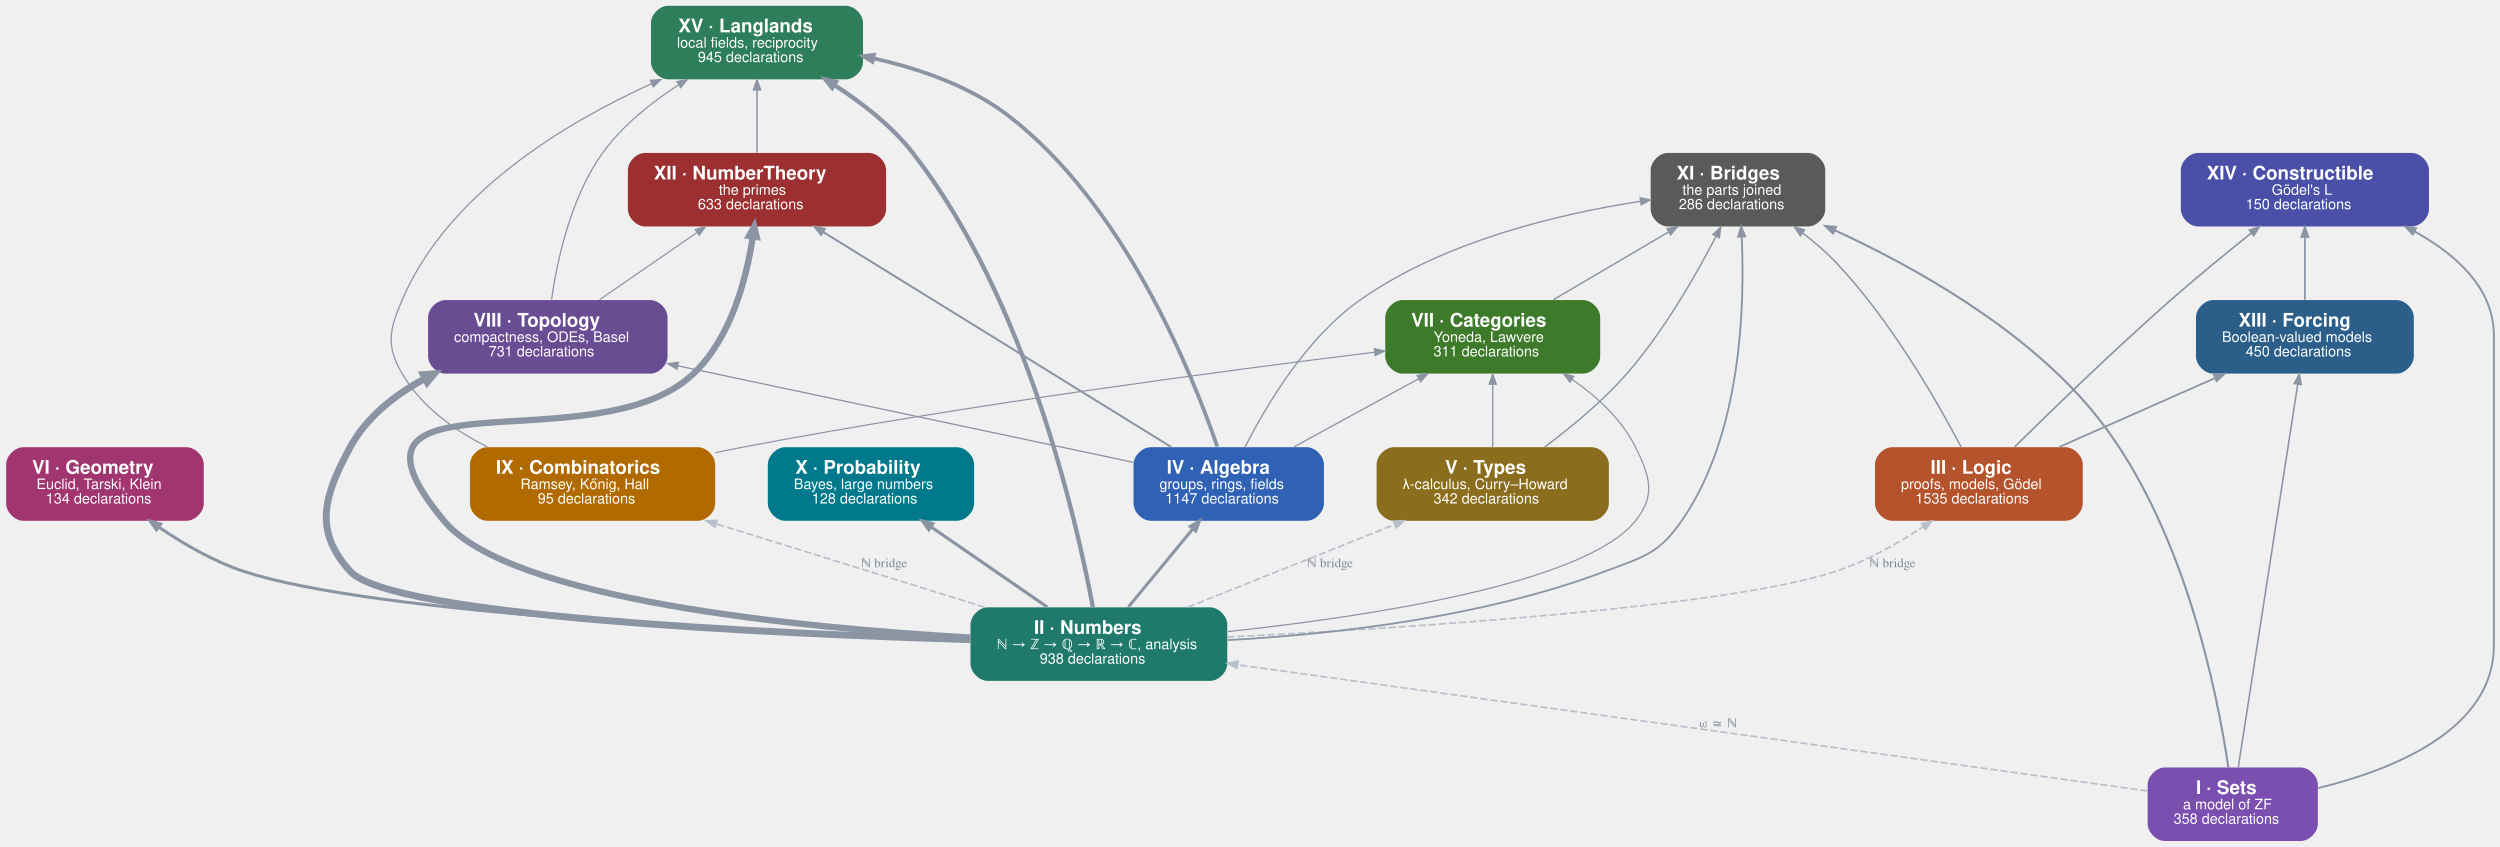
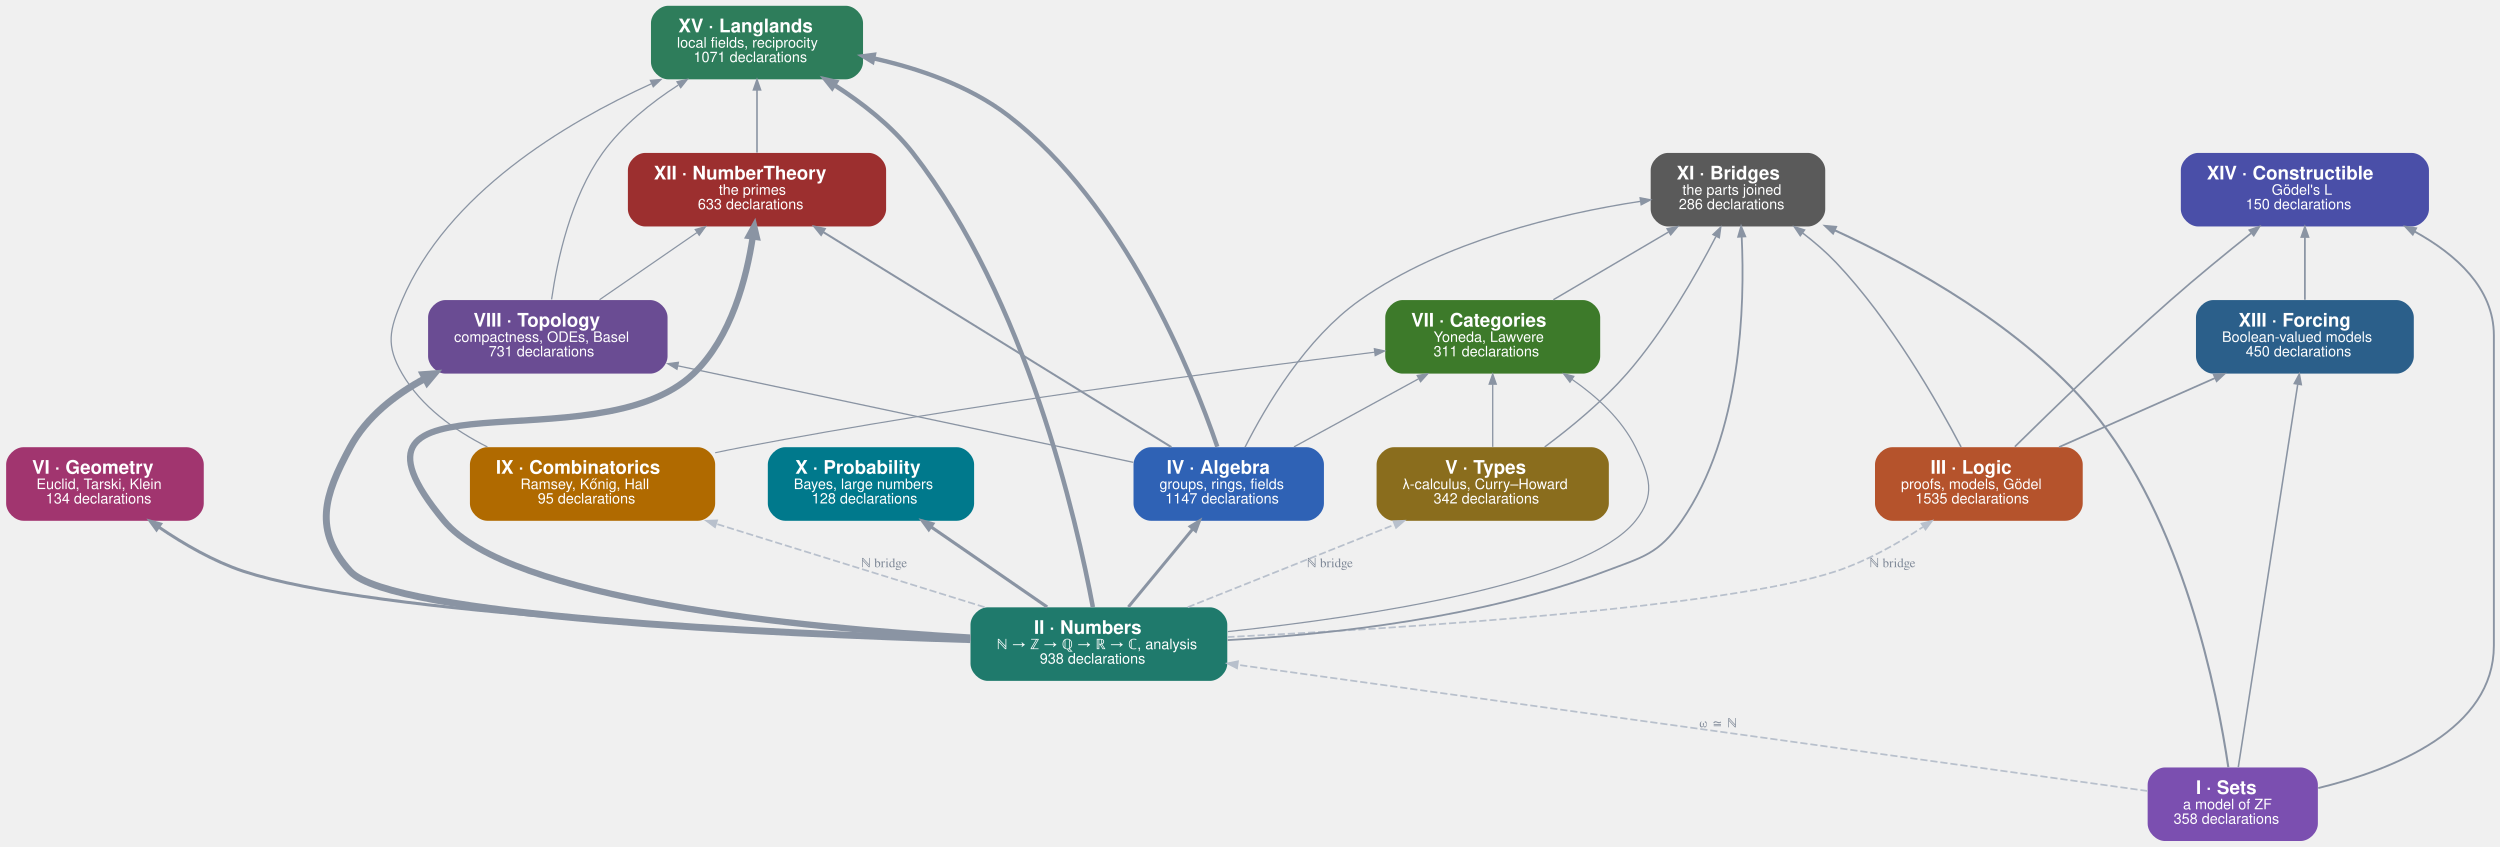
<svg xmlns="http://www.w3.org/2000/svg" xmlns:xlink="http://www.w3.org/1999/xlink" width="1733pt" height="587pt" viewBox="0.00 0.00 1732.50 587.00">
  <g id="graph0" class="graph" transform="scale(1 1) rotate(0) translate(4 583)">
    <g id="node1" class="node">
      <path fill="#7b4fb0" stroke="black" stroke-width="0" d="M1590.5,-51C1590.5,-51 1496.5,-51 1496.5,-51 1490.5,-51 1484.5,-45 1484.5,-39 1484.5,-39 1484.5,-12 1484.5,-12 1484.5,-6 1490.5,0 1496.5,0 1496.5,0 1590.5,0 1590.5,0 1596.5,0 1602.5,-6 1602.5,-12 1602.5,-12 1602.5,-39 1602.5,-39 1602.5,-45 1596.5,-51 1590.5,-51" />
      <text text-anchor="start" x="1518" y="-32.6" font-family="Helvetica,sans-Serif" font-weight="bold" font-size="13.00" fill="white">I · Sets</text>
      <text text-anchor="start" x="1509" y="-22" font-family="Helvetica,sans-Serif" font-size="10.00" fill="white">a model of ZF</text>
      <text text-anchor="start" x="1502.5" y="-12" font-family="Helvetica,sans-Serif" font-size="10.00" fill="white">358 declarations</text>
    </g>
    <g id="node2" class="node">
      <path fill="#1f7a6c" stroke="black" stroke-width="0" d="M834.5,-162C834.5,-162 680.5,-162 680.5,-162 674.5,-162 668.5,-156 668.5,-150 668.5,-150 668.5,-123 668.5,-123 668.5,-117 674.5,-111 680.5,-111 680.5,-111 834.5,-111 834.5,-111 840.5,-111 846.5,-117 846.5,-123 846.5,-123 846.5,-150 846.5,-150 846.5,-156 840.5,-162 834.5,-162" />
      <text text-anchor="start" x="712.5" y="-143.6" font-family="Helvetica,sans-Serif" font-weight="bold" font-size="13.00" fill="white">II · Numbers</text>
      <text text-anchor="start" x="686.5" y="-133" font-family="Helvetica,sans-Serif" font-size="10.00" fill="white">ℕ → ℤ → ℚ → ℝ → ℂ, analysis</text>
      <text text-anchor="start" x="716.5" y="-123" font-family="Helvetica,sans-Serif" font-size="10.00" fill="white">938 declarations</text>
    </g>
    <g id="edge29" class="edge">
      <path fill="none" stroke="#b8c0cc" stroke-width="1.2" stroke-dasharray="5,2" d="M1484.42,-34.69C1349.69,-53.38 1018.64,-99.29 853.88,-122.13" />
      <polygon fill="#b8c0cc" stroke="#b8c0cc" stroke-width="1.2" points="853.24,-119.75 846.64,-123.14 853.91,-124.6 853.24,-119.75" />
      <text text-anchor="start" x="1173.5" y="-78.8" font-family="Times,serif" font-size="9.00" fill="#7d8796">ω ≅ ℕ</text>
    </g>
    <g id="node11" class="node">
      <path fill="#5a5a5a" stroke="black" stroke-width="0" d="M1249,-477C1249,-477 1152,-477 1152,-477 1146,-477 1140,-471 1140,-465 1140,-465 1140,-438 1140,-438 1140,-432 1146,-426 1152,-426 1152,-426 1249,-426 1249,-426 1255,-426 1261,-432 1261,-438 1261,-438 1261,-465 1261,-465 1261,-471 1255,-477 1249,-477" />
      <text text-anchor="start" x="1158" y="-458.6" font-family="Helvetica,sans-Serif" font-weight="bold" font-size="13.00" fill="white">XI · Bridges</text>
      <text text-anchor="start" x="1162" y="-448" font-family="Helvetica,sans-Serif" font-size="10.00" fill="white">the parts joined</text>
      <text text-anchor="start" x="1159.5" y="-438" font-family="Helvetica,sans-Serif" font-size="10.00" fill="white">286 declarations</text>
    </g>
    <g id="edge22" class="edge">
      <g id="a_edge22">
        <a xlink:title="796 uses of Sets in Bridges">
          <path fill="none" stroke="#8a94a3" stroke-width="1.46" d="M1540.42,-51.15C1532.84,-102.63 1509.09,-223.07 1445.5,-299 1397.52,-356.29 1322.08,-398.32 1267.58,-423.38" />
          <polygon fill="#8a94a3" stroke="#8a94a3" stroke-width="1.46" points="1266.4,-421.22 1261.05,-426.35 1268.43,-425.69 1266.4,-421.22" />
        </a>
      </g>
    </g>
    <g id="node13" class="node">
      <path fill="#2b5f8a" stroke="black" stroke-width="0" d="M1657,-375C1657,-375 1530,-375 1530,-375 1524,-375 1518,-369 1518,-363 1518,-363 1518,-336 1518,-336 1518,-330 1524,-324 1530,-324 1530,-324 1657,-324 1657,-324 1663,-324 1669,-330 1669,-336 1669,-336 1669,-363 1669,-363 1669,-369 1663,-375 1657,-375" />
      <text text-anchor="start" x="1547.5" y="-356.6" font-family="Helvetica,sans-Serif" font-weight="bold" font-size="13.00" fill="white">XIII · Forcing</text>
      <text text-anchor="start" x="1536" y="-346" font-family="Helvetica,sans-Serif" font-size="10.00" fill="white">Boolean-valued models</text>
      <text text-anchor="start" x="1552.5" y="-336" font-family="Helvetica,sans-Serif" font-size="10.00" fill="white">450 declarations</text>
    </g>
    <g id="edge24" class="edge">
      <g id="a_edge24">
        <a xlink:title="145 uses of Sets in Forcing">
          <path fill="none" stroke="#8a94a3" stroke-width="1.08" d="M1547.34,-51.23C1556.3,-108.95 1578.59,-252.47 1588.55,-316.63" />
          <polygon fill="#8a94a3" stroke="#8a94a3" stroke-width="1.08" points="1586.15,-317.14 1589.65,-323.68 1590.99,-316.39 1586.15,-317.14" />
        </a>
      </g>
    </g>
    <g id="node14" class="node">
      <path fill="#4a4fa8" stroke="black" stroke-width="0" d="M1667.5,-477C1667.5,-477 1519.5,-477 1519.5,-477 1513.5,-477 1507.5,-471 1507.5,-465 1507.5,-465 1507.5,-438 1507.5,-438 1507.5,-432 1513.5,-426 1519.5,-426 1519.5,-426 1667.5,-426 1667.5,-426 1673.5,-426 1679.5,-432 1679.5,-438 1679.5,-438 1679.5,-465 1679.5,-465 1679.5,-471 1673.5,-477 1667.5,-477" />
      <text text-anchor="start" x="1525.5" y="-458.6" font-family="Helvetica,sans-Serif" font-weight="bold" font-size="13.00" fill="white">XIV · Constructible</text>
      <text text-anchor="start" x="1570.5" y="-448" font-family="Helvetica,sans-Serif" font-size="10.00" fill="white">Gödel's L</text>
      <text text-anchor="start" x="1552.5" y="-438" font-family="Helvetica,sans-Serif" font-size="10.00" fill="white">150 declarations</text>
    </g>
    <g id="edge23" class="edge">
      <g id="a_edge23">
        <a xlink:title="492 uses of Sets in Constructible">
          <path fill="none" stroke="#8a94a3" stroke-width="1.32" d="M1602.77,-36.71C1655.55,-49.61 1724.5,-77.54 1724.5,-135.5 1724.5,-135.5 1724.5,-135.5 1724.5,-350.5 1724.5,-383.22 1698.36,-406.67 1669.43,-422.59" />
          <polygon fill="#8a94a3" stroke="#8a94a3" stroke-width="1.32" points="1668.26,-420.43 1663.22,-425.87 1670.55,-424.77 1668.26,-420.43" />
        </a>
      </g>
    </g>
    <g id="node3" class="node">
      <path fill="#b5532c" stroke="black" stroke-width="0" d="M1427.5,-273C1427.5,-273 1307.5,-273 1307.5,-273 1301.5,-273 1295.5,-267 1295.5,-261 1295.5,-261 1295.5,-234 1295.5,-234 1295.5,-228 1301.5,-222 1307.5,-222 1307.5,-222 1427.5,-222 1427.5,-222 1433.5,-222 1439.5,-228 1439.5,-234 1439.5,-234 1439.5,-261 1439.5,-261 1439.5,-267 1433.5,-273 1427.5,-273" />
      <text text-anchor="start" x="1334" y="-254.6" font-family="Helvetica,sans-Serif" font-weight="bold" font-size="13.00" fill="white">III · Logic</text>
      <text text-anchor="start" x="1313.5" y="-244" font-family="Helvetica,sans-Serif" font-size="10.00" fill="white">proofs, models, Gödel</text>
      <text text-anchor="start" x="1323.5" y="-234" font-family="Helvetica,sans-Serif" font-size="10.00" fill="white">1535 declarations</text>
    </g>
    <g id="edge30" class="edge">
      <path fill="none" stroke="#b8c0cc" stroke-width="1.2" stroke-dasharray="5,2" d="M846.51,-141.39C971.56,-147.66 1192.48,-161.91 1268.5,-187 1289.7,-194 1311.18,-206.16 1328.69,-217.68" />
      <polygon fill="#b8c0cc" stroke="#b8c0cc" stroke-width="1.2" points="1327.78,-220.01 1334.96,-221.88 1330.51,-215.94 1327.78,-220.01" />
      <text text-anchor="start" x="1291.5" y="-189.8" font-family="Times,serif" font-size="9.00" fill="#7d8796">ℕ bridge</text>
    </g>
    <g id="node4" class="node">
      <path fill="#2f62b5" stroke="black" stroke-width="0" d="M901.5,-273C901.5,-273 793.5,-273 793.5,-273 787.5,-273 781.5,-267 781.5,-261 781.5,-261 781.5,-234 781.5,-234 781.5,-228 787.5,-222 793.5,-222 793.5,-222 901.5,-222 901.5,-222 907.5,-222 913.5,-228 913.5,-234 913.5,-234 913.5,-261 913.5,-261 913.5,-267 907.5,-273 901.5,-273" />
      <text text-anchor="start" x="804.5" y="-254.6" font-family="Helvetica,sans-Serif" font-weight="bold" font-size="13.00" fill="white">IV · Algebra</text>
      <text text-anchor="start" x="799.5" y="-244" font-family="Helvetica,sans-Serif" font-size="10.00" fill="white">groups, rings, fields</text>
      <text text-anchor="start" x="803.5" y="-234" font-family="Helvetica,sans-Serif" font-size="10.00" fill="white">1147 declarations</text>
    </g>
    <g id="edge14" class="edge">
      <g id="a_edge14">
        <a xlink:title="3114 uses of Numbers in Algebra">
          <path fill="none" stroke="#8a94a3" stroke-width="2.1" d="M777.92,-162.23C791.16,-178.26 808.48,-199.24 822.53,-216.26" />
          <polygon fill="#8a94a3" stroke="#8a94a3" stroke-width="2.1" points="820.81,-218.03 827.16,-221.86 824.59,-214.91 820.81,-218.03" />
        </a>
      </g>
    </g>
    <g id="node5" class="node">
      <path fill="#8a6d1d" stroke="black" stroke-width="0" d="M1099,-273C1099,-273 962,-273 962,-273 956,-273 950,-267 950,-261 950,-261 950,-234 950,-234 950,-228 956,-222 962,-222 962,-222 1099,-222 1099,-222 1105,-222 1111,-228 1111,-234 1111,-234 1111,-261 1111,-261 1111,-267 1105,-273 1099,-273" />
      <text text-anchor="start" x="997.5" y="-254.6" font-family="Helvetica,sans-Serif" font-weight="bold" font-size="13.00" fill="white">V · Types</text>
      <text text-anchor="start" x="968" y="-244" font-family="Helvetica,sans-Serif" font-size="10.00" fill="white">λ-calculus, Curry–Howard</text>
      <text text-anchor="start" x="989.5" y="-234" font-family="Helvetica,sans-Serif" font-size="10.00" fill="white">342 declarations</text>
    </g>
    <g id="edge31" class="edge">
      <path fill="none" stroke="#b8c0cc" stroke-width="1.2" stroke-dasharray="5,2" d="M819.11,-162.1C861.74,-179.12 918.49,-201.78 962.45,-219.33" />
      <polygon fill="#b8c0cc" stroke="#b8c0cc" stroke-width="1.2" points="961.71,-221.67 969.12,-221.99 963.52,-217.12 961.71,-221.67" />
      <text text-anchor="start" x="901.5" y="-189.8" font-family="Times,serif" font-size="9.00" fill="#7d8796">ℕ bridge</text>
    </g>
    <g id="node6" class="node">
      <path fill="#a1356f" stroke="black" stroke-width="0" d="M125,-273C125,-273 12,-273 12,-273 6,-273 0,-267 0,-261 0,-261 0,-234 0,-234 0,-228 6,-222 12,-222 12,-222 125,-222 125,-222 131,-222 137,-228 137,-234 137,-234 137,-261 137,-261 137,-267 131,-273 125,-273" />
      <text text-anchor="start" x="18" y="-254.6" font-family="Helvetica,sans-Serif" font-weight="bold" font-size="13.00" fill="white">VI · Geometry</text>
      <text text-anchor="start" x="21" y="-244" font-family="Helvetica,sans-Serif" font-size="10.00" fill="white">Euclid, Tarski, Klein</text>
      <text text-anchor="start" x="27.5" y="-234" font-family="Helvetica,sans-Serif" font-size="10.00" fill="white">134 declarations</text>
    </g>
    <g id="edge17" class="edge">
      <g id="a_edge17">
        <a xlink:title="3189 uses of Numbers in Geometry">
          <path fill="none" stroke="#8a94a3" stroke-width="2.12" d="M668.34,-139.85C526.34,-144.44 255.54,-156.92 164.5,-187 143.77,-193.85 122.92,-205.99 105.97,-217.53" />
          <polygon fill="#8a94a3" stroke="#8a94a3" stroke-width="2.12" points="104.25,-215.74 99.9,-221.74 107.05,-219.76 104.25,-215.74" />
        </a>
      </g>
    </g>
    <g id="node7" class="node">
      <path fill="#3d7a2a" stroke="black" stroke-width="0" d="M1093,-375C1093,-375 968,-375 968,-375 962,-375 956,-369 956,-363 956,-363 956,-336 956,-336 956,-330 962,-324 968,-324 968,-324 1093,-324 1093,-324 1099,-324 1105,-330 1105,-336 1105,-336 1105,-363 1105,-363 1105,-369 1099,-375 1093,-375" />
      <text text-anchor="start" x="974" y="-356.6" font-family="Helvetica,sans-Serif" font-weight="bold" font-size="13.00" fill="white">VII · Categories</text>
      <text text-anchor="start" x="989.5" y="-346" font-family="Helvetica,sans-Serif" font-size="10.00" fill="white">Yoneda, Lawvere</text>
      <text text-anchor="start" x="989.5" y="-336" font-family="Helvetica,sans-Serif" font-size="10.00" fill="white">311 declarations</text>
    </g>
    <g id="edge16" class="edge">
      <g id="a_edge16">
        <a xlink:title="5 uses of Numbers in Categories">
          <path fill="none" stroke="#8a94a3" stroke-width="0.85" d="M846.85,-145.18C945.43,-155.72 1094.79,-178.52 1129.5,-222 1143.64,-239.71 1139.56,-252.69 1129.5,-273 1119.94,-292.32 1102.8,-308.04 1085.44,-320.04" />
          <polygon fill="#8a94a3" stroke="#8a94a3" stroke-width="0.85" points="1084.02,-318.05 1079.56,-323.97 1086.74,-322.12 1084.02,-318.05" />
        </a>
      </g>
    </g>
    <g id="node8" class="node">
      <path fill="#6a4c93" stroke="black" stroke-width="0" d="M446.5,-375C446.5,-375 304.5,-375 304.5,-375 298.5,-375 292.5,-369 292.5,-363 292.5,-363 292.5,-336 292.5,-336 292.5,-330 298.5,-324 304.5,-324 304.5,-324 446.5,-324 446.5,-324 452.5,-324 458.5,-330 458.5,-336 458.5,-336 458.5,-363 458.5,-363 458.5,-369 452.5,-375 446.5,-375" />
      <text text-anchor="start" x="324" y="-356.6" font-family="Helvetica,sans-Serif" font-weight="bold" font-size="13.00" fill="white">VIII · Topology</text>
      <text text-anchor="start" x="310.5" y="-346" font-family="Helvetica,sans-Serif" font-size="10.00" fill="white">compactness, ODEs, Basel</text>
      <text text-anchor="start" x="334.5" y="-336" font-family="Helvetica,sans-Serif" font-size="10.00" fill="white">731 declarations</text>
    </g>
    <g id="edge21" class="edge">
      <g id="a_edge21">
        <a xlink:title="29469 uses of Numbers in Topology">
          <path fill="none" stroke="#8a94a3" stroke-width="4.8" d="M668.37,-139.6C527.61,-143.85 266.79,-155.88 238.5,-187 212.79,-215.28 220.27,-239.41 238.5,-273 249.88,-293.96 269.57,-309.43 290.54,-320.7" />
          <polygon fill="#8a94a3" stroke="#8a94a3" stroke-width="4.8" points="289.21,-323.33 296.78,-323.92 291.91,-318.1 289.21,-323.33" />
        </a>
      </g>
    </g>
    <g id="node9" class="node">
      <path fill="#b06a00" stroke="black" stroke-width="0" d="M479.5,-273C479.5,-273 333.5,-273 333.5,-273 327.5,-273 321.5,-267 321.5,-261 321.5,-261 321.5,-234 321.5,-234 321.5,-228 327.5,-222 333.5,-222 333.5,-222 479.5,-222 479.5,-222 485.5,-222 491.5,-228 491.5,-234 491.5,-234 491.5,-261 491.5,-261 491.5,-267 485.5,-273 479.5,-273" />
      <text text-anchor="start" x="339.5" y="-254.6" font-family="Helvetica,sans-Serif" font-weight="bold" font-size="13.00" fill="white">IX · Combinatorics</text>
      <text text-anchor="start" x="356.5" y="-244" font-family="Helvetica,sans-Serif" font-size="10.00" fill="white">Ramsey, Kőnig, Hall</text>
      <text text-anchor="start" x="368.5" y="-234" font-family="Helvetica,sans-Serif" font-size="10.00" fill="white">95 declarations</text>
    </g>
    <g id="edge32" class="edge">
      <path fill="none" stroke="#b8c0cc" stroke-width="1.2" stroke-dasharray="5,2" d="M678.29,-162.1C622.92,-179.29 549.02,-202.24 492.26,-219.87" />
      <polygon fill="#b8c0cc" stroke="#b8c0cc" stroke-width="1.2" points="491.38,-217.58 485.42,-221.99 492.83,-222.26 491.38,-217.58" />
      <text text-anchor="start" x="592.5" y="-189.8" font-family="Times,serif" font-size="9.00" fill="#7d8796">ℕ bridge</text>
    </g>
    <g id="node10" class="node">
      <path fill="#00798c" stroke="black" stroke-width="0" d="M659,-273C659,-273 540,-273 540,-273 534,-273 528,-267 528,-261 528,-261 528,-234 528,-234 528,-228 534,-222 540,-222 540,-222 659,-222 659,-222 665,-222 671,-228 671,-234 671,-234 671,-261 671,-261 671,-267 665,-273 659,-273" />
      <text text-anchor="start" x="547" y="-254.6" font-family="Helvetica,sans-Serif" font-weight="bold" font-size="13.00" fill="white">X · Probability</text>
      <text text-anchor="start" x="546" y="-244" font-family="Helvetica,sans-Serif" font-size="10.00" fill="white">Bayes, large numbers</text>
      <text text-anchor="start" x="558.5" y="-234" font-family="Helvetica,sans-Serif" font-size="10.00" fill="white">128 declarations</text>
    </g>
    <g id="edge20" class="edge">
      <g id="a_edge20">
        <a xlink:title="3662 uses of Numbers in Probability">
          <path fill="none" stroke="#8a94a3" stroke-width="2.21" d="M721.65,-162.23C697.71,-178.75 666.15,-200.52 641.1,-217.8" />
          <polygon fill="#8a94a3" stroke="#8a94a3" stroke-width="2.21" points="639.58,-215.87 635.21,-221.86 642.36,-219.91 639.58,-215.87" />
        </a>
      </g>
    </g>
    <g id="edge15" class="edge">
      <g id="a_edge15">
        <a xlink:title="404 uses of Numbers in Bridges">
          <path fill="none" stroke="#8a94a3" stroke-width="1.27" d="M846.72,-139.28C919.31,-143.25 1023.32,-154.76 1108.5,-187 1134.9,-196.99 1145.4,-198.81 1161.5,-222 1203.1,-281.94 1205.34,-371.58 1203.1,-418.8" />
          <polygon fill="#8a94a3" stroke="#8a94a3" stroke-width="1.27" points="1200.65,-418.88 1202.71,-426 1205.54,-419.14 1200.65,-418.88" />
        </a>
      </g>
    </g>
    <g id="node12" class="node">
      <path fill="#9c2f2f" stroke="black" stroke-width="0" d="M598,-477C598,-477 443,-477 443,-477 437,-477 431,-471 431,-465 431,-465 431,-438 431,-438 431,-432 437,-426 443,-426 443,-426 598,-426 598,-426 604,-426 610,-432 610,-438 610,-438 610,-465 610,-465 610,-471 604,-477 598,-477" />
      <text text-anchor="start" x="449" y="-458.6" font-family="Helvetica,sans-Serif" font-weight="bold" font-size="13.00" fill="white">XII · NumberTheory</text>
      <text text-anchor="start" x="494" y="-448" font-family="Helvetica,sans-Serif" font-size="10.00" fill="white">the primes</text>
      <text text-anchor="start" x="479.5" y="-438" font-family="Helvetica,sans-Serif" font-size="10.00" fill="white">633 declarations</text>
    </g>
    <g id="edge19" class="edge">
      <g id="a_edge19">
        <a xlink:title="23743 uses of Numbers in NumberTheory">
          <path fill="none" stroke="#8a94a3" stroke-width="4.39" d="M668.44,-141.03C549.65,-147.82 348.98,-167.28 303.5,-222 213,-330.89 408.87,-259.54 476.5,-324 502.72,-348.99 513.33,-390.42 517.61,-419.02" />
          <polygon fill="#8a94a3" stroke="#8a94a3" stroke-width="4.39" points="514.95,-419.42 518.56,-425.99 520.28,-418.69 514.95,-419.42" />
        </a>
      </g>
    </g>
    <g id="node15" class="node">
      <path fill="#2e7d5b" stroke="black" stroke-width="0" d="M582,-579C582,-579 459,-579 459,-579 453,-579 447,-573 447,-567 447,-567 447,-540 447,-540 447,-534 453,-528 459,-528 459,-528 582,-528 582,-528 588,-528 594,-534 594,-540 594,-540 594,-567 594,-567 594,-573 588,-579 582,-579" />
      <text text-anchor="start" x="466" y="-560.6" font-family="Helvetica,sans-Serif" font-weight="bold" font-size="13.00" fill="white">XV · Langlands</text>
      <text text-anchor="start" x="465" y="-550" font-family="Helvetica,sans-Serif" font-size="10.00" fill="white">local fields, reciprocity</text>
-       <text text-anchor="start" x="479.5" y="-540" font-family="Helvetica,sans-Serif" font-size="10.00" fill="white">945 declarations</text>
+       <text text-anchor="start" x="476.5" y="-540" font-family="Helvetica,sans-Serif" font-size="10.00" fill="white">1071 declarations</text>
    </g>
    <g id="edge18" class="edge">
      <g id="a_edge18">
-         <a xlink:title="8900 uses of Numbers in Langlands">
-           <path fill="none" stroke="#8a94a3" stroke-width="3" d="M753.32,-162.15C742.19,-221.72 707.17,-376.03 628.5,-477 613.85,-495.81 593.22,-511.81 573.92,-524.18" />
-           <polygon fill="#8a94a3" stroke="#8a94a3" stroke-width="3" points="572.61,-522.11 567.98,-527.91 575.22,-526.27 572.61,-522.11" />
+         <a xlink:title="10107 uses of Numbers in Langlands">
+           <path fill="none" stroke="#8a94a3" stroke-width="3.14" d="M753.32,-162.15C742.19,-221.72 707.17,-376.03 628.5,-477 613.85,-495.81 593.22,-511.81 573.92,-524.18" />
+           <polygon fill="#8a94a3" stroke="#8a94a3" stroke-width="3.14" points="572.61,-522.11 567.98,-527.91 575.22,-526.27 572.61,-522.11" />
        </a>
      </g>
    </g>
    <g id="edge10" class="edge">
      <g id="a_edge10">
        <a xlink:title="115 uses of Logic in Bridges">
          <path fill="none" stroke="#8a94a3" stroke-width="1.05" d="M1355.17,-273.15C1338.44,-305.01 1306.29,-361.14 1268.5,-401 1261.56,-408.32 1253.42,-415.29 1245.22,-421.57" />
          <polygon fill="#8a94a3" stroke="#8a94a3" stroke-width="1.05" points="1243.7,-419.65 1239.56,-425.8 1246.63,-423.58 1243.7,-419.65" />
        </a>
      </g>
    </g>
    <g id="edge12" class="edge">
      <g id="a_edge12">
        <a xlink:title="338 uses of Logic in Forcing">
          <path fill="none" stroke="#8a94a3" stroke-width="1.23" d="M1423.08,-273.09C1455.79,-287.57 1497.25,-305.91 1531.09,-320.88" />
          <polygon fill="#8a94a3" stroke="#8a94a3" stroke-width="1.23" points="1530.35,-323.24 1537.75,-323.83 1532.34,-318.76 1530.35,-323.24" />
        </a>
      </g>
    </g>
    <g id="edge11" class="edge">
      <g id="a_edge11">
        <a xlink:title="234 uses of Logic in Constructible">
          <path fill="none" stroke="#8a94a3" stroke-width="1.16" d="M1392.44,-273.36C1418.77,-299.31 1461.73,-340.92 1500.5,-375 1518.46,-390.79 1539.05,-407.63 1556.29,-421.39" />
          <polygon fill="#8a94a3" stroke="#8a94a3" stroke-width="1.16" points="1554.99,-423.49 1561.99,-425.93 1558.04,-419.66 1554.99,-423.49" />
        </a>
      </g>
    </g>
    <g id="edge2" class="edge">
      <g id="a_edge2">
        <a xlink:title="23 uses of Algebra in Categories">
          <path fill="none" stroke="#8a94a3" stroke-width="0.91" d="M892.74,-273.22C918.9,-287.52 951.91,-305.55 979.06,-320.39" />
          <polygon fill="#8a94a3" stroke="#8a94a3" stroke-width="0.91" points="978.15,-322.69 985.47,-323.89 980.5,-318.39 978.15,-322.69" />
        </a>
      </g>
    </g>
    <g id="edge5" class="edge">
      <g id="a_edge5">
        <a xlink:title="24 uses of Algebra in Topology">
          <path fill="none" stroke="#8a94a3" stroke-width="0.91" d="M781.37,-262.51C699.03,-279.96 558,-309.83 465.77,-329.38" />
          <polygon fill="#8a94a3" stroke="#8a94a3" stroke-width="0.91" points="465,-327.03 458.66,-330.88 466.01,-331.83 465,-327.03" />
        </a>
      </g>
    </g>
    <g id="edge1" class="edge">
      <g id="a_edge1">
        <a xlink:title="37 uses of Algebra in Bridges">
          <path fill="none" stroke="#8a94a3" stroke-width="0.94" d="M858.81,-273.02C873.28,-301.69 901.02,-348.58 938.5,-375 996.57,-415.92 1076.6,-434.81 1132.89,-443.44" />
          <polygon fill="#8a94a3" stroke="#8a94a3" stroke-width="0.94" points="1132.69,-445.89 1139.97,-444.49 1133.41,-441.04 1132.69,-445.89" />
        </a>
      </g>
    </g>
    <g id="edge4" class="edge">
      <g id="a_edge4">
        <a xlink:title="653 uses of Algebra in NumberTheory">
          <path fill="none" stroke="#8a94a3" stroke-width="1.4" d="M807.73,-273.07C746.8,-310.7 630.68,-382.44 566.31,-422.2" />
          <polygon fill="#8a94a3" stroke="#8a94a3" stroke-width="1.4" points="564.92,-420.18 560.25,-425.95 567.49,-424.35 564.92,-420.18" />
        </a>
      </g>
    </g>
    <g id="edge3" class="edge">
      <g id="a_edge3">
-         <a xlink:title="6210 uses of Algebra in Langlands">
-           <path fill="none" stroke="#8a94a3" stroke-width="2.64" d="M839.58,-273.37C822.04,-324.43 774.94,-441.42 694.5,-503 667.72,-523.5 632.79,-535.51 601.26,-542.55" />
-           <polygon fill="#8a94a3" stroke="#8a94a3" stroke-width="2.64" points="600.51,-540.2 594.17,-544.06 601.53,-545 600.51,-540.2" />
+         <a xlink:title="9148 uses of Algebra in Langlands">
+           <path fill="none" stroke="#8a94a3" stroke-width="3.03" d="M839.58,-273.37C822.04,-324.43 774.94,-441.42 694.5,-503 667.72,-523.5 632.79,-535.51 601.26,-542.55" />
+           <polygon fill="#8a94a3" stroke="#8a94a3" stroke-width="3.03" points="600.51,-540.2 594.17,-544.06 601.53,-545 600.51,-540.2" />
        </a>
      </g>
    </g>
    <g id="edge28" class="edge">
      <g id="a_edge28">
        <a xlink:title="21 uses of Types in Categories">
          <path fill="none" stroke="#8a94a3" stroke-width="0.91" d="M1030.5,-273.22C1030.5,-286.32 1030.5,-302.56 1030.5,-316.61" />
          <polygon fill="#8a94a3" stroke="#8a94a3" stroke-width="0.91" points="1028.05,-316.72 1030.5,-323.72 1032.95,-316.72 1028.05,-316.72" />
        </a>
      </g>
    </g>
    <g id="edge27" class="edge">
      <g id="a_edge27">
        <a xlink:title="73 uses of Types in Bridges">
          <path fill="none" stroke="#8a94a3" d="M1066.55,-273.19C1084.91,-286.85 1106.81,-304.89 1123.5,-324 1149.07,-353.28 1171.29,-392.1 1185.2,-418.97" />
          <polygon fill="#8a94a3" stroke="#8a94a3" points="1183.19,-420.42 1188.56,-425.54 1187.55,-418.19 1183.19,-420.42" />
        </a>
      </g>
    </g>
    <g id="edge6" class="edge">
      <g id="a_edge6">
        <a xlink:title="82 uses of Categories in Bridges">
          <path fill="none" stroke="#8a94a3" stroke-width="1.01" d="M1072.52,-375.22C1096.72,-389.46 1127.23,-407.4 1152.39,-422.2" />
          <polygon fill="#8a94a3" stroke="#8a94a3" stroke-width="1.01" points="1151.39,-424.45 1158.67,-425.89 1153.88,-420.23 1151.39,-424.45" />
        </a>
      </g>
    </g>
    <g id="edge26" class="edge">
      <g id="a_edge26">
        <a xlink:title="4 uses of Topology in NumberTheory">
          <path fill="none" stroke="#8a94a3" stroke-width="0.85" d="M411.34,-375.22C431.81,-389.33 457.57,-407.1 478.92,-421.82" />
          <polygon fill="#8a94a3" stroke="#8a94a3" stroke-width="0.85" points="477.67,-423.93 484.82,-425.89 480.45,-419.9 477.67,-423.93" />
        </a>
      </g>
    </g>
    <g id="edge25" class="edge">
      <g id="a_edge25">
        <a xlink:title="11 uses of Topology in Langlands">
          <path fill="none" stroke="#8a94a3" stroke-width="0.88" d="M378.11,-375.45C382,-402.62 391.39,-446.3 413.5,-477 427.11,-495.9 446.95,-511.76 465.87,-523.99" />
          <polygon fill="#8a94a3" stroke="#8a94a3" stroke-width="0.88" points="465.01,-526.34 472.24,-528 467.62,-522.19 465.01,-526.34" />
        </a>
      </g>
    </g>
    <g id="edge7" class="edge">
      <g id="a_edge7">
        <a xlink:title="1 uses of Combinatorics in Categories">
          <path fill="none" stroke="#8a94a3" stroke-width="0.82" d="M491.51,-269.16C497.92,-270.53 504.3,-271.82 510.5,-273 664.47,-302.26 845.98,-326.25 948.72,-338.87" />
          <polygon fill="#8a94a3" stroke="#8a94a3" stroke-width="0.82" points="948.43,-341.3 955.67,-339.72 949.02,-336.43 948.43,-341.3" />
        </a>
      </g>
    </g>
    <g id="edge8" class="edge">
      <g id="a_edge8">
        <a xlink:title="12 uses of Combinatorics in Langlands">
          <path fill="none" stroke="#8a94a3" stroke-width="0.88" d="M333.6,-273.17C310.56,-284.81 287.68,-301.28 274.5,-324 263.13,-343.61 265.62,-354.14 274.5,-375 305.89,-448.76 386.91,-497.56 447.45,-525" />
          <polygon fill="#8a94a3" stroke="#8a94a3" stroke-width="0.88" points="446.59,-527.3 453.98,-527.91 448.59,-522.82 446.59,-527.3" />
        </a>
      </g>
    </g>
    <g id="edge13" class="edge">
      <g id="a_edge13">
-         <a xlink:title="144 uses of NumberTheory in Langlands">
-           <path fill="none" stroke="#8a94a3" stroke-width="1.08" d="M520.5,-477.22C520.5,-490.32 520.5,-506.56 520.5,-520.61" />
-           <polygon fill="#8a94a3" stroke="#8a94a3" stroke-width="1.08" points="518.05,-520.72 520.5,-527.72 522.95,-520.72 518.05,-520.72" />
+         <a xlink:title="186 uses of NumberTheory in Langlands">
+           <path fill="none" stroke="#8a94a3" stroke-width="1.12" d="M520.5,-477.22C520.5,-490.32 520.5,-506.56 520.5,-520.61" />
+           <polygon fill="#8a94a3" stroke="#8a94a3" stroke-width="1.12" points="518.05,-520.72 520.5,-527.72 522.95,-520.72 518.05,-520.72" />
        </a>
      </g>
    </g>
    <g id="edge9" class="edge">
      <g id="a_edge9">
        <a xlink:title="314 uses of Forcing in Constructible">
          <path fill="none" stroke="#8a94a3" stroke-width="1.21" d="M1593.5,-375.22C1593.5,-388.32 1593.5,-404.56 1593.5,-418.61" />
          <polygon fill="#8a94a3" stroke="#8a94a3" stroke-width="1.21" points="1591.05,-418.72 1593.5,-425.72 1595.95,-418.72 1591.05,-418.72" />
        </a>
      </g>
    </g>
  </g>
</svg>
